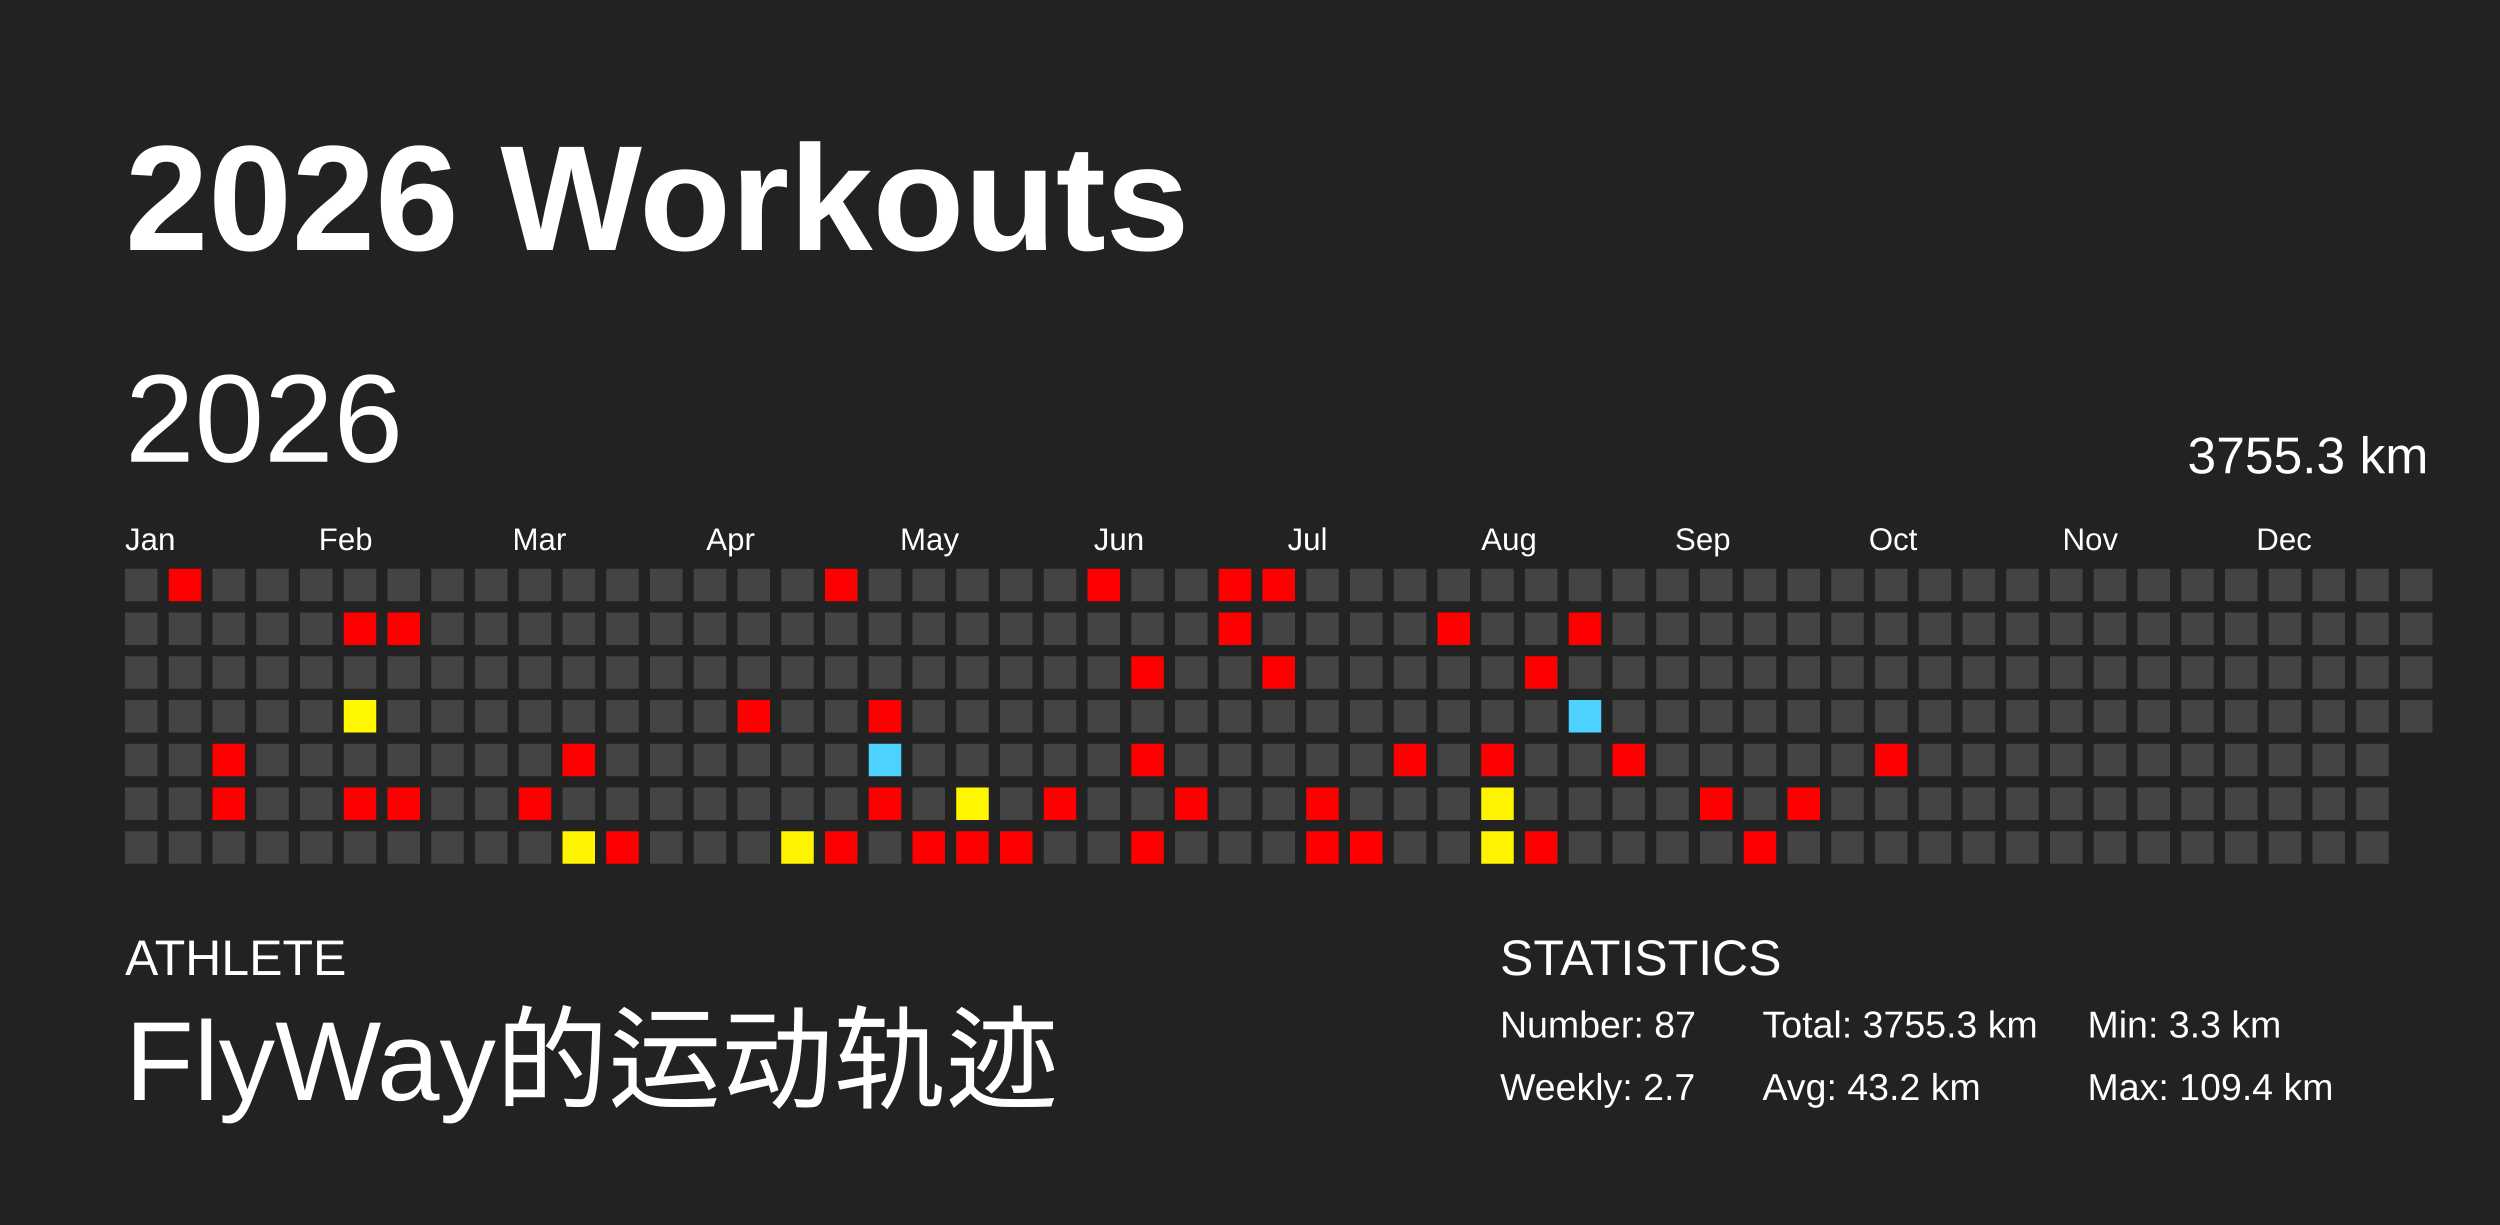
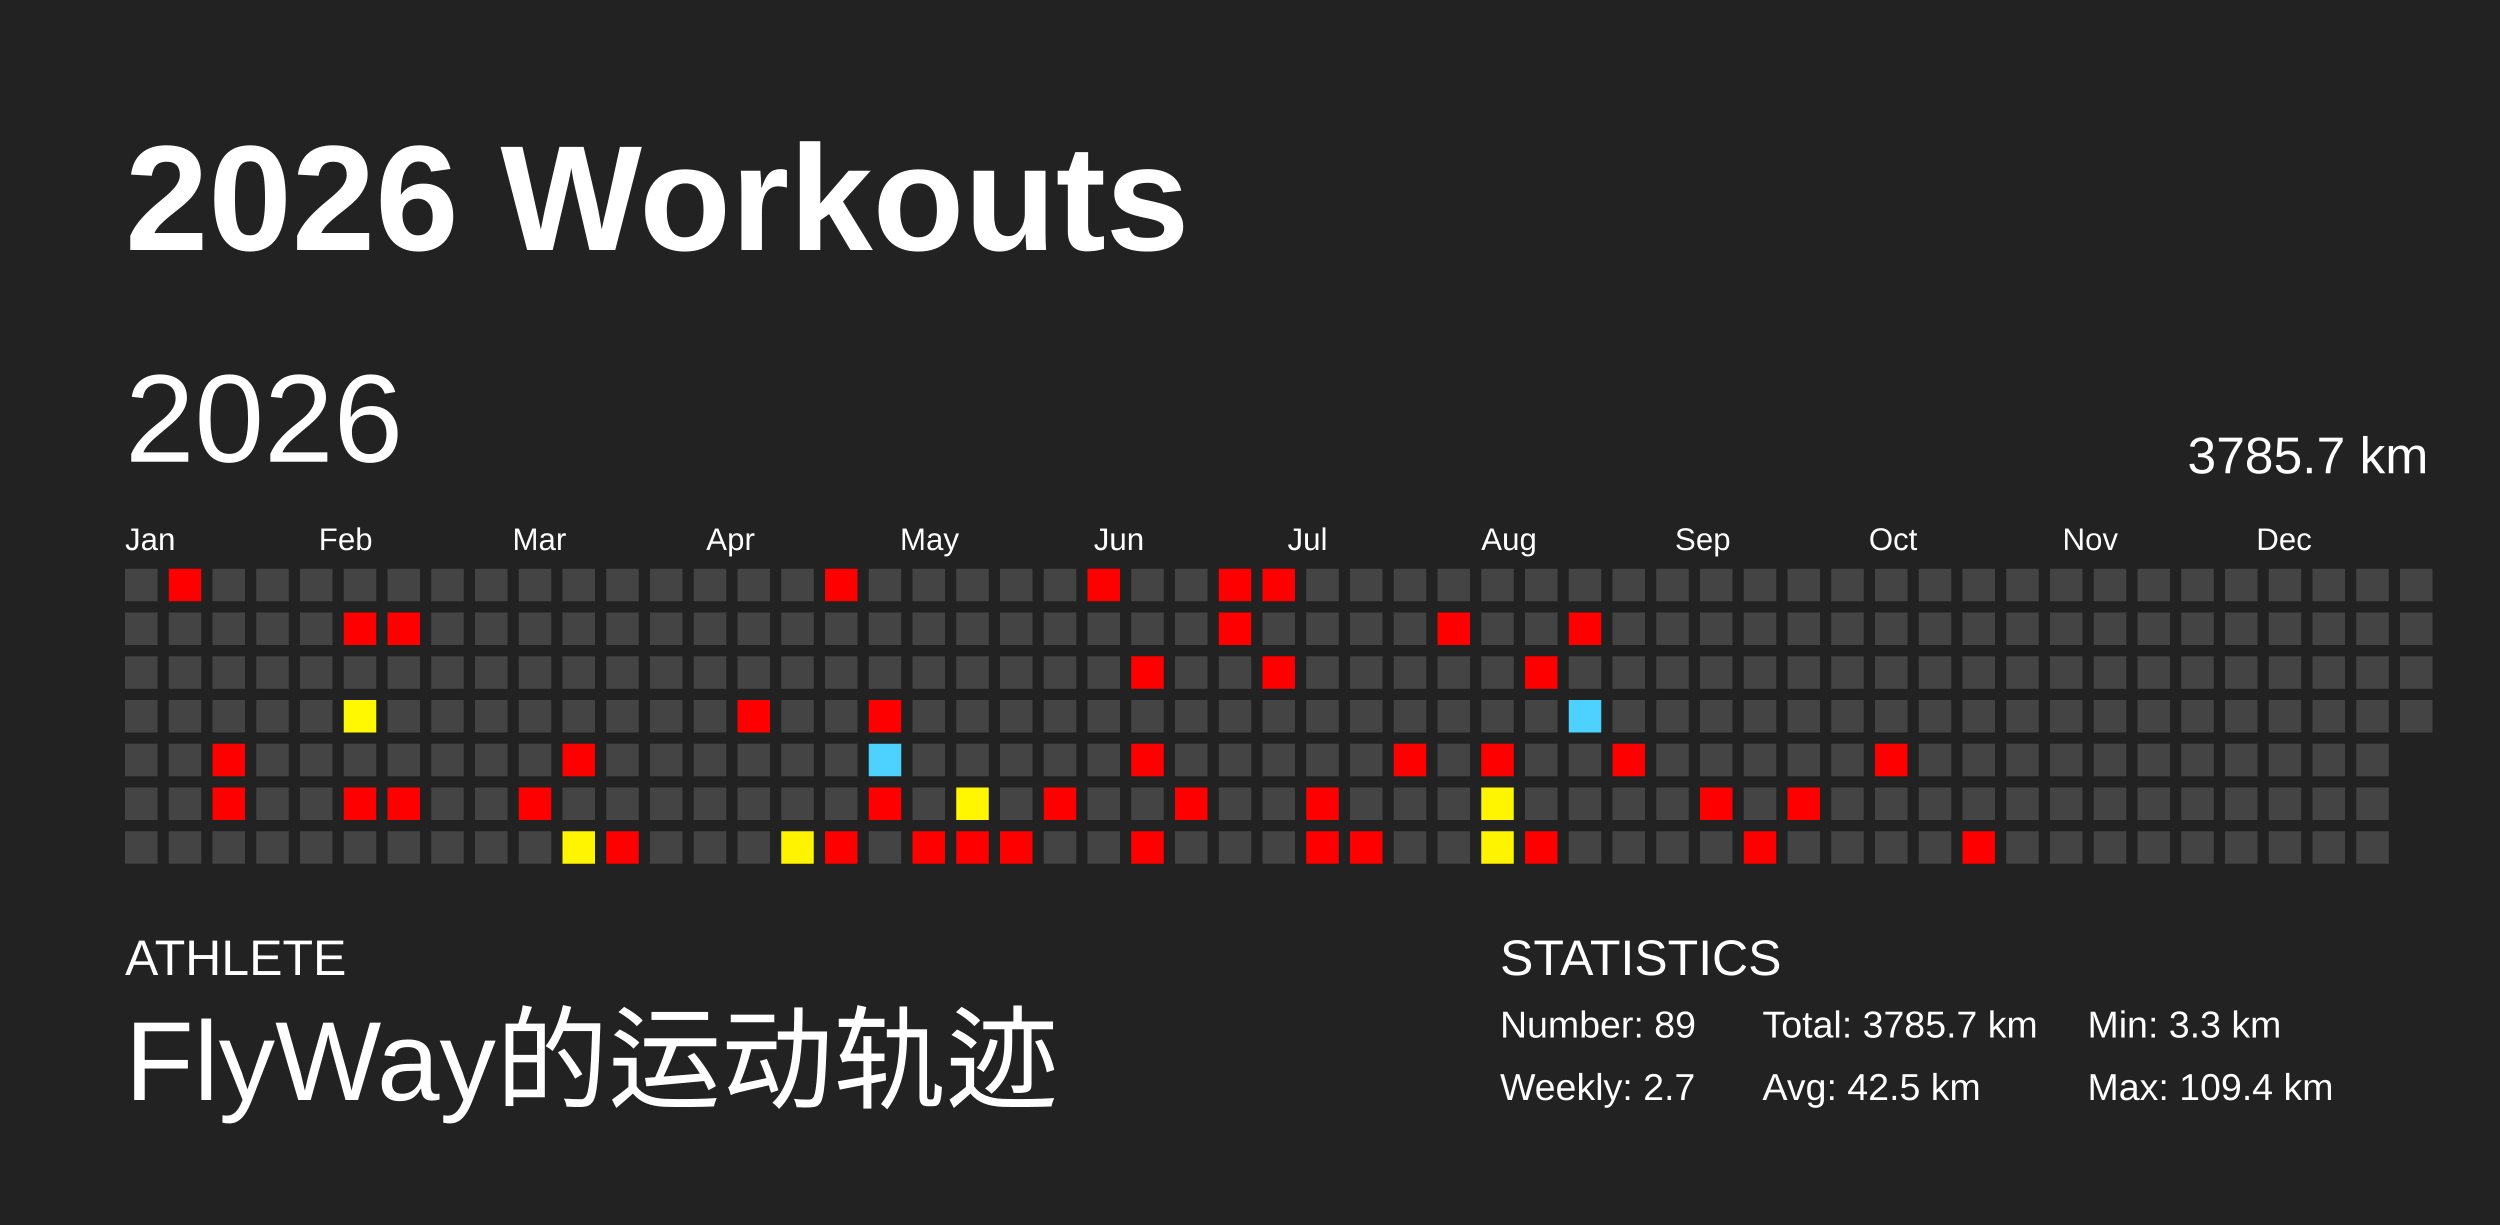
<svg xmlns="http://www.w3.org/2000/svg" baseProfile="full" height="98mm" version="1.1" viewBox="0,0,200,98" width="200mm">
  <defs />
  <rect fill="#222222" height="98" width="200" x="0" y="0" />
  <text fill="#FFFFFF" style="font-size:12px; font-family:Arial; font-weight:bold;" x="10" y="20">2026 Workouts</text>
  <text fill="#FFFFFF" style="font-size:4px; font-family:Arial" x="10" y="78">ATHLETE</text>
  <text fill="#FFFFFF" style="font-size:9px; font-family:Arial" x="10" y="88">FlyWay的运动轨迹</text>
  <text fill="#FFFFFF" style="font-size:4px; font-family:Arial" x="120" y="78">STATISTICS</text>
-   <text fill="#FFFFFF" style="font-size:3px; font-family:Arial" x="120" y="83">Number: 87</text>
+   <text fill="#FFFFFF" style="font-size:3px; font-family:Arial" x="120" y="83">Number: 89</text>
  <text fill="#FFFFFF" style="font-size:3px; font-family:Arial" x="120" y="88">Weekly: 2.7</text>
-   <text fill="#FFFFFF" style="font-size:3px; font-family:Arial" x="141" y="83">Total: 3755.3 km</text>
-   <text fill="#FFFFFF" style="font-size:3px; font-family:Arial" x="141" y="88">Avg: 43.2 km</text>
+   <text fill="#FFFFFF" style="font-size:3px; font-family:Arial" x="141" y="83">Total: 3785.7 km</text>
+   <text fill="#FFFFFF" style="font-size:3px; font-family:Arial" x="141" y="88">Avg: 42.5 km</text>
  <text fill="#FFFFFF" style="font-size:3px; font-family:Arial" x="167" y="83">Min: 3.3 km</text>
  <text fill="#FFFFFF" style="font-size:3px; font-family:Arial" x="167" y="88">Max: 109.4 km</text>
  <text dominant-baseline="hanging" fill="#FFFFFF" style="font-size:10.0px; font-family:Arial;" x="10" y="30">2026</text>
-   <text dominant-baseline="hanging" fill="#FFFFFF" style="font-size:4.125px; font-family:Arial;" x="175" y="35">3755.3 km</text>
+   <text dominant-baseline="hanging" fill="#FFFFFF" style="font-size:4.125px; font-family:Arial;" x="175" y="35">3785.7 km</text>
  <text fill="#FFFFFF" style="font-size:2.5px; font-family:Arial" x="10.0" y="44">Jan</text>
  <text fill="#FFFFFF" style="font-size:2.5px; font-family:Arial" x="25.5" y="44">Feb</text>
  <text fill="#FFFFFF" style="font-size:2.5px; font-family:Arial" x="41.0" y="44">Mar</text>
  <text fill="#FFFFFF" style="font-size:2.5px; font-family:Arial" x="56.5" y="44">Apr</text>
  <text fill="#FFFFFF" style="font-size:2.5px; font-family:Arial" x="72.0" y="44">May</text>
  <text fill="#FFFFFF" style="font-size:2.5px; font-family:Arial" x="87.5" y="44">Jun</text>
  <text fill="#FFFFFF" style="font-size:2.5px; font-family:Arial" x="103.0" y="44">Jul</text>
  <text fill="#FFFFFF" style="font-size:2.5px; font-family:Arial" x="118.5" y="44">Aug</text>
  <text fill="#FFFFFF" style="font-size:2.5px; font-family:Arial" x="134.0" y="44">Sep</text>
  <text fill="#FFFFFF" style="font-size:2.5px; font-family:Arial" x="149.5" y="44">Oct</text>
  <text fill="#FFFFFF" style="font-size:2.5px; font-family:Arial" x="165.0" y="44">Nov</text>
  <text fill="#FFFFFF" style="font-size:2.5px; font-family:Arial" x="180.5" y="44">Dec</text>
  <rect fill="#444444" height="2.6" width="2.6" x="10.0" y="45.5" />
  <rect fill="#444444" height="2.6" width="2.6" x="10.0" y="49.0" />
  <rect fill="#444444" height="2.6" width="2.6" x="10.0" y="52.5" />
  <rect fill="#444444" height="2.6" width="2.6" x="10.0" y="56.0" />
  <rect fill="#444444" height="2.6" width="2.6" x="10.0" y="59.5" />
  <rect fill="#444444" height="2.6" width="2.6" x="10.0" y="63.0" />
  <rect fill="#444444" height="2.6" width="2.6" x="10.0" y="66.5" />
  <rect fill="red" height="2.6" width="2.6" x="13.5" y="45.5" />
  <rect fill="#444444" height="2.6" width="2.6" x="13.5" y="49.0" />
  <rect fill="#444444" height="2.6" width="2.6" x="13.5" y="52.5" />
  <rect fill="#444444" height="2.6" width="2.6" x="13.5" y="56.0" />
  <rect fill="#444444" height="2.6" width="2.6" x="13.5" y="59.5" />
  <rect fill="#444444" height="2.6" width="2.6" x="13.5" y="63.0" />
  <rect fill="#444444" height="2.6" width="2.6" x="13.5" y="66.5" />
  <rect fill="#444444" height="2.6" width="2.6" x="17.0" y="45.5" />
  <rect fill="#444444" height="2.6" width="2.6" x="17.0" y="49.0" />
  <rect fill="#444444" height="2.6" width="2.6" x="17.0" y="52.5" />
  <rect fill="#444444" height="2.6" width="2.6" x="17.0" y="56.0" />
  <rect fill="red" height="2.6" width="2.6" x="17.0" y="59.5" />
  <rect fill="red" height="2.6" width="2.6" x="17.0" y="63.0" />
  <rect fill="#444444" height="2.6" width="2.6" x="17.0" y="66.5" />
  <rect fill="#444444" height="2.6" width="2.6" x="20.5" y="45.5" />
  <rect fill="#444444" height="2.6" width="2.6" x="20.5" y="49.0" />
  <rect fill="#444444" height="2.6" width="2.6" x="20.5" y="52.5" />
  <rect fill="#444444" height="2.6" width="2.6" x="20.5" y="56.0" />
  <rect fill="#444444" height="2.6" width="2.6" x="20.5" y="59.5" />
  <rect fill="#444444" height="2.6" width="2.6" x="20.5" y="63.0" />
  <rect fill="#444444" height="2.6" width="2.6" x="20.5" y="66.5" />
  <rect fill="#444444" height="2.6" width="2.6" x="24.0" y="45.5" />
  <rect fill="#444444" height="2.6" width="2.6" x="24.0" y="49.0" />
  <rect fill="#444444" height="2.6" width="2.6" x="24.0" y="52.5" />
  <rect fill="#444444" height="2.6" width="2.6" x="24.0" y="56.0" />
  <rect fill="#444444" height="2.6" width="2.6" x="24.0" y="59.5" />
  <rect fill="#444444" height="2.6" width="2.6" x="24.0" y="63.0" />
  <rect fill="#444444" height="2.6" width="2.6" x="24.0" y="66.5" />
  <rect fill="#444444" height="2.6" width="2.6" x="27.5" y="45.5" />
  <rect fill="red" height="2.6" width="2.6" x="27.5" y="49.0" />
  <rect fill="#444444" height="2.6" width="2.6" x="27.5" y="52.5" />
  <rect fill="#fff800" height="2.6" width="2.6" x="27.5" y="56.0" />
  <rect fill="#444444" height="2.6" width="2.6" x="27.5" y="59.5" />
  <rect fill="red" height="2.6" width="2.6" x="27.5" y="63.0" />
  <rect fill="#444444" height="2.6" width="2.6" x="27.5" y="66.5" />
  <rect fill="#444444" height="2.6" width="2.6" x="31.0" y="45.5" />
  <rect fill="red" height="2.6" width="2.6" x="31.0" y="49.0" />
  <rect fill="#444444" height="2.6" width="2.6" x="31.0" y="52.5" />
  <rect fill="#444444" height="2.6" width="2.6" x="31.0" y="56.0" />
  <rect fill="#444444" height="2.6" width="2.6" x="31.0" y="59.5" />
  <rect fill="red" height="2.6" width="2.6" x="31.0" y="63.0" />
  <rect fill="#444444" height="2.6" width="2.6" x="31.0" y="66.5" />
  <rect fill="#444444" height="2.6" width="2.6" x="34.5" y="45.5" />
  <rect fill="#444444" height="2.6" width="2.6" x="34.5" y="49.0" />
  <rect fill="#444444" height="2.6" width="2.6" x="34.5" y="52.5" />
  <rect fill="#444444" height="2.6" width="2.6" x="34.5" y="56.0" />
  <rect fill="#444444" height="2.6" width="2.6" x="34.5" y="59.5" />
  <rect fill="#444444" height="2.6" width="2.6" x="34.5" y="63.0" />
  <rect fill="#444444" height="2.6" width="2.6" x="34.5" y="66.5" />
  <rect fill="#444444" height="2.6" width="2.6" x="38.0" y="45.5" />
  <rect fill="#444444" height="2.6" width="2.6" x="38.0" y="49.0" />
  <rect fill="#444444" height="2.6" width="2.6" x="38.0" y="52.5" />
  <rect fill="#444444" height="2.6" width="2.6" x="38.0" y="56.0" />
  <rect fill="#444444" height="2.6" width="2.6" x="38.0" y="59.5" />
  <rect fill="#444444" height="2.6" width="2.6" x="38.0" y="63.0" />
  <rect fill="#444444" height="2.6" width="2.6" x="38.0" y="66.5" />
  <rect fill="#444444" height="2.6" width="2.6" x="41.5" y="45.5" />
  <rect fill="#444444" height="2.6" width="2.6" x="41.5" y="49.0" />
  <rect fill="#444444" height="2.6" width="2.6" x="41.5" y="52.5" />
  <rect fill="#444444" height="2.6" width="2.6" x="41.5" y="56.0" />
  <rect fill="#444444" height="2.6" width="2.6" x="41.5" y="59.5" />
  <rect fill="red" height="2.6" width="2.6" x="41.5" y="63.0" />
  <rect fill="#444444" height="2.6" width="2.6" x="41.5" y="66.5" />
  <rect fill="#444444" height="2.6" width="2.6" x="45.0" y="45.5" />
  <rect fill="#444444" height="2.6" width="2.6" x="45.0" y="49.0" />
  <rect fill="#444444" height="2.6" width="2.6" x="45.0" y="52.5" />
  <rect fill="#444444" height="2.6" width="2.6" x="45.0" y="56.0" />
  <rect fill="red" height="2.6" width="2.6" x="45.0" y="59.5" />
  <rect fill="#444444" height="2.6" width="2.6" x="45.0" y="63.0" />
  <rect fill="#fff500" height="2.6" width="2.6" x="45.0" y="66.5" />
  <rect fill="#444444" height="2.6" width="2.6" x="48.5" y="45.5" />
  <rect fill="#444444" height="2.6" width="2.6" x="48.5" y="49.0" />
  <rect fill="#444444" height="2.6" width="2.6" x="48.5" y="52.5" />
  <rect fill="#444444" height="2.6" width="2.6" x="48.5" y="56.0" />
  <rect fill="#444444" height="2.6" width="2.6" x="48.5" y="59.5" />
  <rect fill="#444444" height="2.6" width="2.6" x="48.5" y="63.0" />
  <rect fill="red" height="2.6" width="2.6" x="48.5" y="66.5" />
  <rect fill="#444444" height="2.6" width="2.6" x="52.0" y="45.5" />
  <rect fill="#444444" height="2.6" width="2.6" x="52.0" y="49.0" />
  <rect fill="#444444" height="2.6" width="2.6" x="52.0" y="52.5" />
  <rect fill="#444444" height="2.6" width="2.6" x="52.0" y="56.0" />
  <rect fill="#444444" height="2.6" width="2.6" x="52.0" y="59.5" />
  <rect fill="#444444" height="2.6" width="2.6" x="52.0" y="63.0" />
  <rect fill="#444444" height="2.6" width="2.6" x="52.0" y="66.5" />
  <rect fill="#444444" height="2.6" width="2.6" x="55.5" y="45.5" />
  <rect fill="#444444" height="2.6" width="2.6" x="55.5" y="49.0" />
  <rect fill="#444444" height="2.6" width="2.6" x="55.5" y="52.5" />
  <rect fill="#444444" height="2.6" width="2.6" x="55.5" y="56.0" />
  <rect fill="#444444" height="2.6" width="2.6" x="55.5" y="59.5" />
  <rect fill="#444444" height="2.6" width="2.6" x="55.5" y="63.0" />
  <rect fill="#444444" height="2.6" width="2.6" x="55.5" y="66.5" />
  <rect fill="#444444" height="2.6" width="2.6" x="59.0" y="45.5" />
  <rect fill="#444444" height="2.6" width="2.6" x="59.0" y="49.0" />
  <rect fill="#444444" height="2.6" width="2.6" x="59.0" y="52.5" />
  <rect fill="red" height="2.6" width="2.6" x="59.0" y="56.0" />
  <rect fill="#444444" height="2.6" width="2.6" x="59.0" y="59.5" />
  <rect fill="#444444" height="2.6" width="2.6" x="59.0" y="63.0" />
  <rect fill="#444444" height="2.6" width="2.6" x="59.0" y="66.5" />
  <rect fill="#444444" height="2.6" width="2.6" x="62.5" y="45.5" />
  <rect fill="#444444" height="2.6" width="2.6" x="62.5" y="49.0" />
  <rect fill="#444444" height="2.6" width="2.6" x="62.5" y="52.5" />
  <rect fill="#444444" height="2.6" width="2.6" x="62.5" y="56.0" />
  <rect fill="#444444" height="2.6" width="2.6" x="62.5" y="59.5" />
  <rect fill="#444444" height="2.6" width="2.6" x="62.5" y="63.0" />
  <rect fill="#fff300" height="2.6" width="2.6" x="62.5" y="66.5" />
  <rect fill="red" height="2.6" width="2.6" x="66.0" y="45.5" />
  <rect fill="#444444" height="2.6" width="2.6" x="66.0" y="49.0" />
  <rect fill="#444444" height="2.6" width="2.6" x="66.0" y="52.5" />
  <rect fill="#444444" height="2.6" width="2.6" x="66.0" y="56.0" />
  <rect fill="#444444" height="2.6" width="2.6" x="66.0" y="59.5" />
  <rect fill="#444444" height="2.6" width="2.6" x="66.0" y="63.0" />
  <rect fill="red" height="2.6" width="2.6" x="66.0" y="66.5" />
  <rect fill="#444444" height="2.6" width="2.6" x="69.5" y="45.5" />
  <rect fill="#444444" height="2.6" width="2.6" x="69.5" y="49.0" />
  <rect fill="#444444" height="2.6" width="2.6" x="69.5" y="52.5" />
  <rect fill="red" height="2.6" width="2.6" x="69.5" y="56.0" />
  <rect fill="#4dd2ff" height="2.6" width="2.6" x="69.5" y="59.5" />
  <rect fill="red" height="2.6" width="2.6" x="69.5" y="63.0" />
  <rect fill="#444444" height="2.6" width="2.6" x="69.5" y="66.5" />
  <rect fill="#444444" height="2.6" width="2.6" x="73.0" y="45.5" />
  <rect fill="#444444" height="2.6" width="2.6" x="73.0" y="49.0" />
  <rect fill="#444444" height="2.6" width="2.6" x="73.0" y="52.5" />
  <rect fill="#444444" height="2.6" width="2.6" x="73.0" y="56.0" />
  <rect fill="#444444" height="2.6" width="2.6" x="73.0" y="59.5" />
  <rect fill="#444444" height="2.6" width="2.6" x="73.0" y="63.0" />
  <rect fill="red" height="2.6" width="2.6" x="73.0" y="66.5" />
  <rect fill="#444444" height="2.6" width="2.6" x="76.5" y="45.5" />
  <rect fill="#444444" height="2.6" width="2.6" x="76.5" y="49.0" />
  <rect fill="#444444" height="2.6" width="2.6" x="76.5" y="52.5" />
  <rect fill="#444444" height="2.6" width="2.6" x="76.5" y="56.0" />
  <rect fill="#444444" height="2.6" width="2.6" x="76.5" y="59.5" />
  <rect fill="#fff600" height="2.6" width="2.6" x="76.5" y="63.0" />
  <rect fill="red" height="2.6" width="2.6" x="76.5" y="66.5" />
  <rect fill="#444444" height="2.6" width="2.6" x="80.0" y="45.5" />
  <rect fill="#444444" height="2.6" width="2.6" x="80.0" y="49.0" />
  <rect fill="#444444" height="2.6" width="2.6" x="80.0" y="52.5" />
  <rect fill="#444444" height="2.6" width="2.6" x="80.0" y="56.0" />
  <rect fill="#444444" height="2.6" width="2.6" x="80.0" y="59.5" />
  <rect fill="#444444" height="2.6" width="2.6" x="80.0" y="63.0" />
  <rect fill="red" height="2.6" width="2.6" x="80.0" y="66.5" />
  <rect fill="#444444" height="2.6" width="2.6" x="83.5" y="45.5" />
  <rect fill="#444444" height="2.6" width="2.6" x="83.5" y="49.0" />
  <rect fill="#444444" height="2.6" width="2.6" x="83.5" y="52.5" />
  <rect fill="#444444" height="2.6" width="2.6" x="83.5" y="56.0" />
  <rect fill="#444444" height="2.6" width="2.6" x="83.5" y="59.5" />
  <rect fill="red" height="2.6" width="2.6" x="83.5" y="63.0" />
  <rect fill="#444444" height="2.6" width="2.6" x="83.5" y="66.5" />
  <rect fill="red" height="2.6" width="2.6" x="87.0" y="45.5" />
  <rect fill="#444444" height="2.6" width="2.6" x="87.0" y="49.0" />
  <rect fill="#444444" height="2.6" width="2.6" x="87.0" y="52.5" />
  <rect fill="#444444" height="2.6" width="2.6" x="87.0" y="56.0" />
  <rect fill="#444444" height="2.6" width="2.6" x="87.0" y="59.5" />
  <rect fill="#444444" height="2.6" width="2.6" x="87.0" y="63.0" />
  <rect fill="#444444" height="2.6" width="2.6" x="87.0" y="66.5" />
  <rect fill="#444444" height="2.6" width="2.6" x="90.5" y="45.5" />
  <rect fill="#444444" height="2.6" width="2.6" x="90.5" y="49.0" />
  <rect fill="red" height="2.6" width="2.6" x="90.5" y="52.5" />
  <rect fill="#444444" height="2.6" width="2.6" x="90.5" y="56.0" />
  <rect fill="red" height="2.6" width="2.6" x="90.5" y="59.5" />
  <rect fill="#444444" height="2.6" width="2.6" x="90.5" y="63.0" />
  <rect fill="red" height="2.6" width="2.6" x="90.5" y="66.5" />
  <rect fill="#444444" height="2.6" width="2.6" x="94.0" y="45.5" />
  <rect fill="#444444" height="2.6" width="2.6" x="94.0" y="49.0" />
  <rect fill="#444444" height="2.6" width="2.6" x="94.0" y="52.5" />
  <rect fill="#444444" height="2.6" width="2.6" x="94.0" y="56.0" />
  <rect fill="#444444" height="2.6" width="2.6" x="94.0" y="59.5" />
  <rect fill="red" height="2.6" width="2.6" x="94.0" y="63.0" />
  <rect fill="#444444" height="2.6" width="2.6" x="94.0" y="66.5" />
  <rect fill="red" height="2.6" width="2.6" x="97.5" y="45.5" />
  <rect fill="red" height="2.6" width="2.6" x="97.5" y="49.0" />
  <rect fill="#444444" height="2.6" width="2.6" x="97.5" y="52.5" />
  <rect fill="#444444" height="2.6" width="2.6" x="97.5" y="56.0" />
  <rect fill="#444444" height="2.6" width="2.6" x="97.5" y="59.5" />
  <rect fill="#444444" height="2.6" width="2.6" x="97.5" y="63.0" />
  <rect fill="#444444" height="2.6" width="2.6" x="97.5" y="66.5" />
  <rect fill="red" height="2.6" width="2.6" x="101.0" y="45.5" />
  <rect fill="#444444" height="2.6" width="2.6" x="101.0" y="49.0" />
  <rect fill="red" height="2.6" width="2.6" x="101.0" y="52.5" />
  <rect fill="#444444" height="2.6" width="2.6" x="101.0" y="56.0" />
  <rect fill="#444444" height="2.6" width="2.6" x="101.0" y="59.5" />
  <rect fill="#444444" height="2.6" width="2.6" x="101.0" y="63.0" />
  <rect fill="#444444" height="2.6" width="2.6" x="101.0" y="66.5" />
  <rect fill="#444444" height="2.6" width="2.6" x="104.5" y="45.5" />
  <rect fill="#444444" height="2.6" width="2.6" x="104.5" y="49.0" />
  <rect fill="#444444" height="2.6" width="2.6" x="104.5" y="52.5" />
  <rect fill="#444444" height="2.6" width="2.6" x="104.5" y="56.0" />
  <rect fill="#444444" height="2.6" width="2.6" x="104.5" y="59.5" />
  <rect fill="red" height="2.6" width="2.6" x="104.5" y="63.0" />
  <rect fill="red" height="2.6" width="2.6" x="104.5" y="66.5" />
  <rect fill="#444444" height="2.6" width="2.6" x="108.0" y="45.5" />
  <rect fill="#444444" height="2.6" width="2.6" x="108.0" y="49.0" />
  <rect fill="#444444" height="2.6" width="2.6" x="108.0" y="52.5" />
  <rect fill="#444444" height="2.6" width="2.6" x="108.0" y="56.0" />
  <rect fill="#444444" height="2.6" width="2.6" x="108.0" y="59.5" />
  <rect fill="#444444" height="2.6" width="2.6" x="108.0" y="63.0" />
  <rect fill="red" height="2.6" width="2.6" x="108.0" y="66.5" />
  <rect fill="#444444" height="2.6" width="2.6" x="111.5" y="45.5" />
  <rect fill="#444444" height="2.6" width="2.6" x="111.5" y="49.0" />
  <rect fill="#444444" height="2.6" width="2.6" x="111.5" y="52.5" />
  <rect fill="#444444" height="2.6" width="2.6" x="111.5" y="56.0" />
  <rect fill="red" height="2.6" width="2.6" x="111.5" y="59.5" />
  <rect fill="#444444" height="2.6" width="2.6" x="111.5" y="63.0" />
  <rect fill="#444444" height="2.6" width="2.6" x="111.5" y="66.5" />
  <rect fill="#444444" height="2.6" width="2.6" x="115.0" y="45.5" />
  <rect fill="red" height="2.6" width="2.6" x="115.0" y="49.0" />
  <rect fill="#444444" height="2.6" width="2.6" x="115.0" y="52.5" />
  <rect fill="#444444" height="2.6" width="2.6" x="115.0" y="56.0" />
  <rect fill="#444444" height="2.6" width="2.6" x="115.0" y="59.5" />
  <rect fill="#444444" height="2.6" width="2.6" x="115.0" y="63.0" />
  <rect fill="#444444" height="2.6" width="2.6" x="115.0" y="66.5" />
  <rect fill="#444444" height="2.6" width="2.6" x="118.5" y="45.5" />
  <rect fill="#444444" height="2.6" width="2.6" x="118.5" y="49.0" />
  <rect fill="#444444" height="2.6" width="2.6" x="118.5" y="52.5" />
  <rect fill="#444444" height="2.6" width="2.6" x="118.5" y="56.0" />
  <rect fill="red" height="2.6" width="2.6" x="118.5" y="59.5" />
  <rect fill="#fff500" height="2.6" width="2.6" x="118.5" y="63.0" />
  <rect fill="#fff400" height="2.6" width="2.6" x="118.5" y="66.5" />
  <rect fill="#444444" height="2.6" width="2.6" x="122.0" y="45.5" />
  <rect fill="#444444" height="2.6" width="2.6" x="122.0" y="49.0" />
  <rect fill="red" height="2.6" width="2.6" x="122.0" y="52.5" />
  <rect fill="#444444" height="2.6" width="2.6" x="122.0" y="56.0" />
  <rect fill="#444444" height="2.6" width="2.6" x="122.0" y="59.5" />
  <rect fill="#444444" height="2.6" width="2.6" x="122.0" y="63.0" />
  <rect fill="red" height="2.6" width="2.6" x="122.0" y="66.5" />
  <rect fill="#444444" height="2.6" width="2.6" x="125.5" y="45.5" />
  <rect fill="red" height="2.6" width="2.6" x="125.5" y="49.0" />
  <rect fill="#444444" height="2.6" width="2.6" x="125.5" y="52.5" />
  <rect fill="#4dd2ff" height="2.6" width="2.6" x="125.5" y="56.0" />
  <rect fill="#444444" height="2.6" width="2.6" x="125.5" y="59.5" />
  <rect fill="#444444" height="2.6" width="2.6" x="125.5" y="63.0" />
  <rect fill="#444444" height="2.6" width="2.6" x="125.5" y="66.5" />
  <rect fill="#444444" height="2.6" width="2.6" x="129.0" y="45.5" />
  <rect fill="#444444" height="2.6" width="2.6" x="129.0" y="49.0" />
  <rect fill="#444444" height="2.6" width="2.6" x="129.0" y="52.5" />
  <rect fill="#444444" height="2.6" width="2.6" x="129.0" y="56.0" />
  <rect fill="red" height="2.6" width="2.6" x="129.0" y="59.5" />
  <rect fill="#444444" height="2.6" width="2.6" x="129.0" y="63.0" />
  <rect fill="#444444" height="2.6" width="2.6" x="129.0" y="66.5" />
  <rect fill="#444444" height="2.6" width="2.6" x="132.5" y="45.5" />
  <rect fill="#444444" height="2.6" width="2.6" x="132.5" y="49.0" />
  <rect fill="#444444" height="2.6" width="2.6" x="132.5" y="52.5" />
  <rect fill="#444444" height="2.6" width="2.6" x="132.5" y="56.0" />
  <rect fill="#444444" height="2.6" width="2.6" x="132.5" y="59.5" />
  <rect fill="#444444" height="2.6" width="2.6" x="132.5" y="63.0" />
  <rect fill="#444444" height="2.6" width="2.6" x="132.5" y="66.5" />
  <rect fill="#444444" height="2.6" width="2.6" x="136.0" y="45.5" />
  <rect fill="#444444" height="2.6" width="2.6" x="136.0" y="49.0" />
  <rect fill="#444444" height="2.6" width="2.6" x="136.0" y="52.5" />
  <rect fill="#444444" height="2.6" width="2.6" x="136.0" y="56.0" />
  <rect fill="#444444" height="2.6" width="2.6" x="136.0" y="59.5" />
  <rect fill="red" height="2.6" width="2.6" x="136.0" y="63.0" />
  <rect fill="#444444" height="2.6" width="2.6" x="136.0" y="66.5" />
  <rect fill="#444444" height="2.6" width="2.6" x="139.5" y="45.5" />
  <rect fill="#444444" height="2.6" width="2.6" x="139.5" y="49.0" />
  <rect fill="#444444" height="2.6" width="2.6" x="139.5" y="52.5" />
  <rect fill="#444444" height="2.6" width="2.6" x="139.5" y="56.0" />
  <rect fill="#444444" height="2.6" width="2.6" x="139.5" y="59.5" />
  <rect fill="#444444" height="2.6" width="2.6" x="139.5" y="63.0" />
  <rect fill="red" height="2.6" width="2.6" x="139.5" y="66.5" />
  <rect fill="#444444" height="2.6" width="2.6" x="143.0" y="45.5" />
  <rect fill="#444444" height="2.6" width="2.6" x="143.0" y="49.0" />
  <rect fill="#444444" height="2.6" width="2.6" x="143.0" y="52.5" />
  <rect fill="#444444" height="2.6" width="2.6" x="143.0" y="56.0" />
  <rect fill="#444444" height="2.6" width="2.6" x="143.0" y="59.5" />
  <rect fill="red" height="2.6" width="2.6" x="143.0" y="63.0" />
  <rect fill="#444444" height="2.6" width="2.6" x="143.0" y="66.5" />
  <rect fill="#444444" height="2.6" width="2.6" x="146.5" y="45.5" />
  <rect fill="#444444" height="2.6" width="2.6" x="146.5" y="49.0" />
  <rect fill="#444444" height="2.6" width="2.6" x="146.5" y="52.5" />
  <rect fill="#444444" height="2.6" width="2.6" x="146.5" y="56.0" />
  <rect fill="#444444" height="2.6" width="2.6" x="146.5" y="59.5" />
  <rect fill="#444444" height="2.6" width="2.6" x="146.5" y="63.0" />
  <rect fill="#444444" height="2.6" width="2.6" x="146.5" y="66.5" />
  <rect fill="#444444" height="2.6" width="2.6" x="150.0" y="45.5" />
  <rect fill="#444444" height="2.6" width="2.6" x="150.0" y="49.0" />
  <rect fill="#444444" height="2.6" width="2.6" x="150.0" y="52.5" />
  <rect fill="#444444" height="2.6" width="2.6" x="150.0" y="56.0" />
  <rect fill="red" height="2.6" width="2.6" x="150.0" y="59.5" />
  <rect fill="#444444" height="2.6" width="2.6" x="150.0" y="63.0" />
  <rect fill="#444444" height="2.6" width="2.6" x="150.0" y="66.5" />
  <rect fill="#444444" height="2.6" width="2.6" x="153.5" y="45.5" />
  <rect fill="#444444" height="2.6" width="2.6" x="153.5" y="49.0" />
  <rect fill="#444444" height="2.6" width="2.6" x="153.5" y="52.5" />
  <rect fill="#444444" height="2.6" width="2.6" x="153.5" y="56.0" />
  <rect fill="#444444" height="2.6" width="2.6" x="153.5" y="59.5" />
  <rect fill="#444444" height="2.6" width="2.6" x="153.5" y="63.0" />
  <rect fill="#444444" height="2.6" width="2.6" x="153.5" y="66.5" />
  <rect fill="#444444" height="2.6" width="2.6" x="157.0" y="45.5" />
  <rect fill="#444444" height="2.6" width="2.6" x="157.0" y="49.0" />
  <rect fill="#444444" height="2.6" width="2.6" x="157.0" y="52.5" />
  <rect fill="#444444" height="2.6" width="2.6" x="157.0" y="56.0" />
  <rect fill="#444444" height="2.6" width="2.6" x="157.0" y="59.5" />
  <rect fill="#444444" height="2.6" width="2.6" x="157.0" y="63.0" />
-   <rect fill="#444444" height="2.6" width="2.6" x="157.0" y="66.5" />
+   <rect fill="red" height="2.6" width="2.6" x="157.0" y="66.5" />
  <rect fill="#444444" height="2.6" width="2.6" x="160.5" y="45.5" />
  <rect fill="#444444" height="2.6" width="2.6" x="160.5" y="49.0" />
  <rect fill="#444444" height="2.6" width="2.6" x="160.5" y="52.5" />
  <rect fill="#444444" height="2.6" width="2.6" x="160.5" y="56.0" />
  <rect fill="#444444" height="2.6" width="2.6" x="160.5" y="59.5" />
  <rect fill="#444444" height="2.6" width="2.6" x="160.5" y="63.0" />
  <rect fill="#444444" height="2.6" width="2.6" x="160.5" y="66.5" />
  <rect fill="#444444" height="2.6" width="2.6" x="164.0" y="45.5" />
  <rect fill="#444444" height="2.6" width="2.6" x="164.0" y="49.0" />
  <rect fill="#444444" height="2.6" width="2.6" x="164.0" y="52.5" />
  <rect fill="#444444" height="2.6" width="2.6" x="164.0" y="56.0" />
  <rect fill="#444444" height="2.6" width="2.6" x="164.0" y="59.5" />
  <rect fill="#444444" height="2.6" width="2.6" x="164.0" y="63.0" />
  <rect fill="#444444" height="2.6" width="2.6" x="164.0" y="66.5" />
  <rect fill="#444444" height="2.6" width="2.6" x="167.5" y="45.5" />
  <rect fill="#444444" height="2.6" width="2.6" x="167.5" y="49.0" />
  <rect fill="#444444" height="2.6" width="2.6" x="167.5" y="52.5" />
  <rect fill="#444444" height="2.6" width="2.6" x="167.5" y="56.0" />
  <rect fill="#444444" height="2.6" width="2.6" x="167.5" y="59.5" />
  <rect fill="#444444" height="2.6" width="2.6" x="167.5" y="63.0" />
  <rect fill="#444444" height="2.6" width="2.6" x="167.5" y="66.5" />
  <rect fill="#444444" height="2.6" width="2.6" x="171.0" y="45.5" />
  <rect fill="#444444" height="2.6" width="2.6" x="171.0" y="49.0" />
  <rect fill="#444444" height="2.6" width="2.6" x="171.0" y="52.5" />
  <rect fill="#444444" height="2.6" width="2.6" x="171.0" y="56.0" />
  <rect fill="#444444" height="2.6" width="2.6" x="171.0" y="59.5" />
  <rect fill="#444444" height="2.6" width="2.6" x="171.0" y="63.0" />
  <rect fill="#444444" height="2.6" width="2.6" x="171.0" y="66.5" />
  <rect fill="#444444" height="2.6" width="2.6" x="174.5" y="45.5" />
  <rect fill="#444444" height="2.6" width="2.6" x="174.5" y="49.0" />
  <rect fill="#444444" height="2.6" width="2.6" x="174.5" y="52.5" />
  <rect fill="#444444" height="2.6" width="2.6" x="174.5" y="56.0" />
  <rect fill="#444444" height="2.6" width="2.6" x="174.5" y="59.5" />
  <rect fill="#444444" height="2.6" width="2.6" x="174.5" y="63.0" />
  <rect fill="#444444" height="2.6" width="2.6" x="174.5" y="66.5" />
  <rect fill="#444444" height="2.6" width="2.6" x="178.0" y="45.5" />
  <rect fill="#444444" height="2.6" width="2.6" x="178.0" y="49.0" />
  <rect fill="#444444" height="2.6" width="2.6" x="178.0" y="52.5" />
  <rect fill="#444444" height="2.6" width="2.6" x="178.0" y="56.0" />
  <rect fill="#444444" height="2.6" width="2.6" x="178.0" y="59.5" />
  <rect fill="#444444" height="2.6" width="2.6" x="178.0" y="63.0" />
  <rect fill="#444444" height="2.6" width="2.6" x="178.0" y="66.5" />
  <rect fill="#444444" height="2.6" width="2.6" x="181.5" y="45.5" />
  <rect fill="#444444" height="2.6" width="2.6" x="181.5" y="49.0" />
  <rect fill="#444444" height="2.6" width="2.6" x="181.5" y="52.5" />
  <rect fill="#444444" height="2.6" width="2.6" x="181.5" y="56.0" />
  <rect fill="#444444" height="2.6" width="2.6" x="181.5" y="59.5" />
  <rect fill="#444444" height="2.6" width="2.6" x="181.5" y="63.0" />
  <rect fill="#444444" height="2.6" width="2.6" x="181.5" y="66.5" />
  <rect fill="#444444" height="2.6" width="2.6" x="185.0" y="45.5" />
  <rect fill="#444444" height="2.6" width="2.6" x="185.0" y="49.0" />
  <rect fill="#444444" height="2.6" width="2.6" x="185.0" y="52.5" />
  <rect fill="#444444" height="2.6" width="2.6" x="185.0" y="56.0" />
  <rect fill="#444444" height="2.6" width="2.6" x="185.0" y="59.5" />
  <rect fill="#444444" height="2.6" width="2.6" x="185.0" y="63.0" />
  <rect fill="#444444" height="2.6" width="2.6" x="185.0" y="66.5" />
  <rect fill="#444444" height="2.6" width="2.6" x="188.5" y="45.5" />
  <rect fill="#444444" height="2.6" width="2.6" x="188.5" y="49.0" />
  <rect fill="#444444" height="2.6" width="2.6" x="188.5" y="52.5" />
  <rect fill="#444444" height="2.6" width="2.6" x="188.5" y="56.0" />
  <rect fill="#444444" height="2.6" width="2.6" x="188.5" y="59.5" />
  <rect fill="#444444" height="2.6" width="2.6" x="188.5" y="63.0" />
  <rect fill="#444444" height="2.6" width="2.6" x="188.5" y="66.5" />
  <rect fill="#444444" height="2.6" width="2.6" x="192.0" y="45.5" />
  <rect fill="#444444" height="2.6" width="2.6" x="192.0" y="49.0" />
  <rect fill="#444444" height="2.6" width="2.6" x="192.0" y="52.5" />
  <rect fill="#444444" height="2.6" width="2.6" x="192.0" y="56.0" />
</svg>
